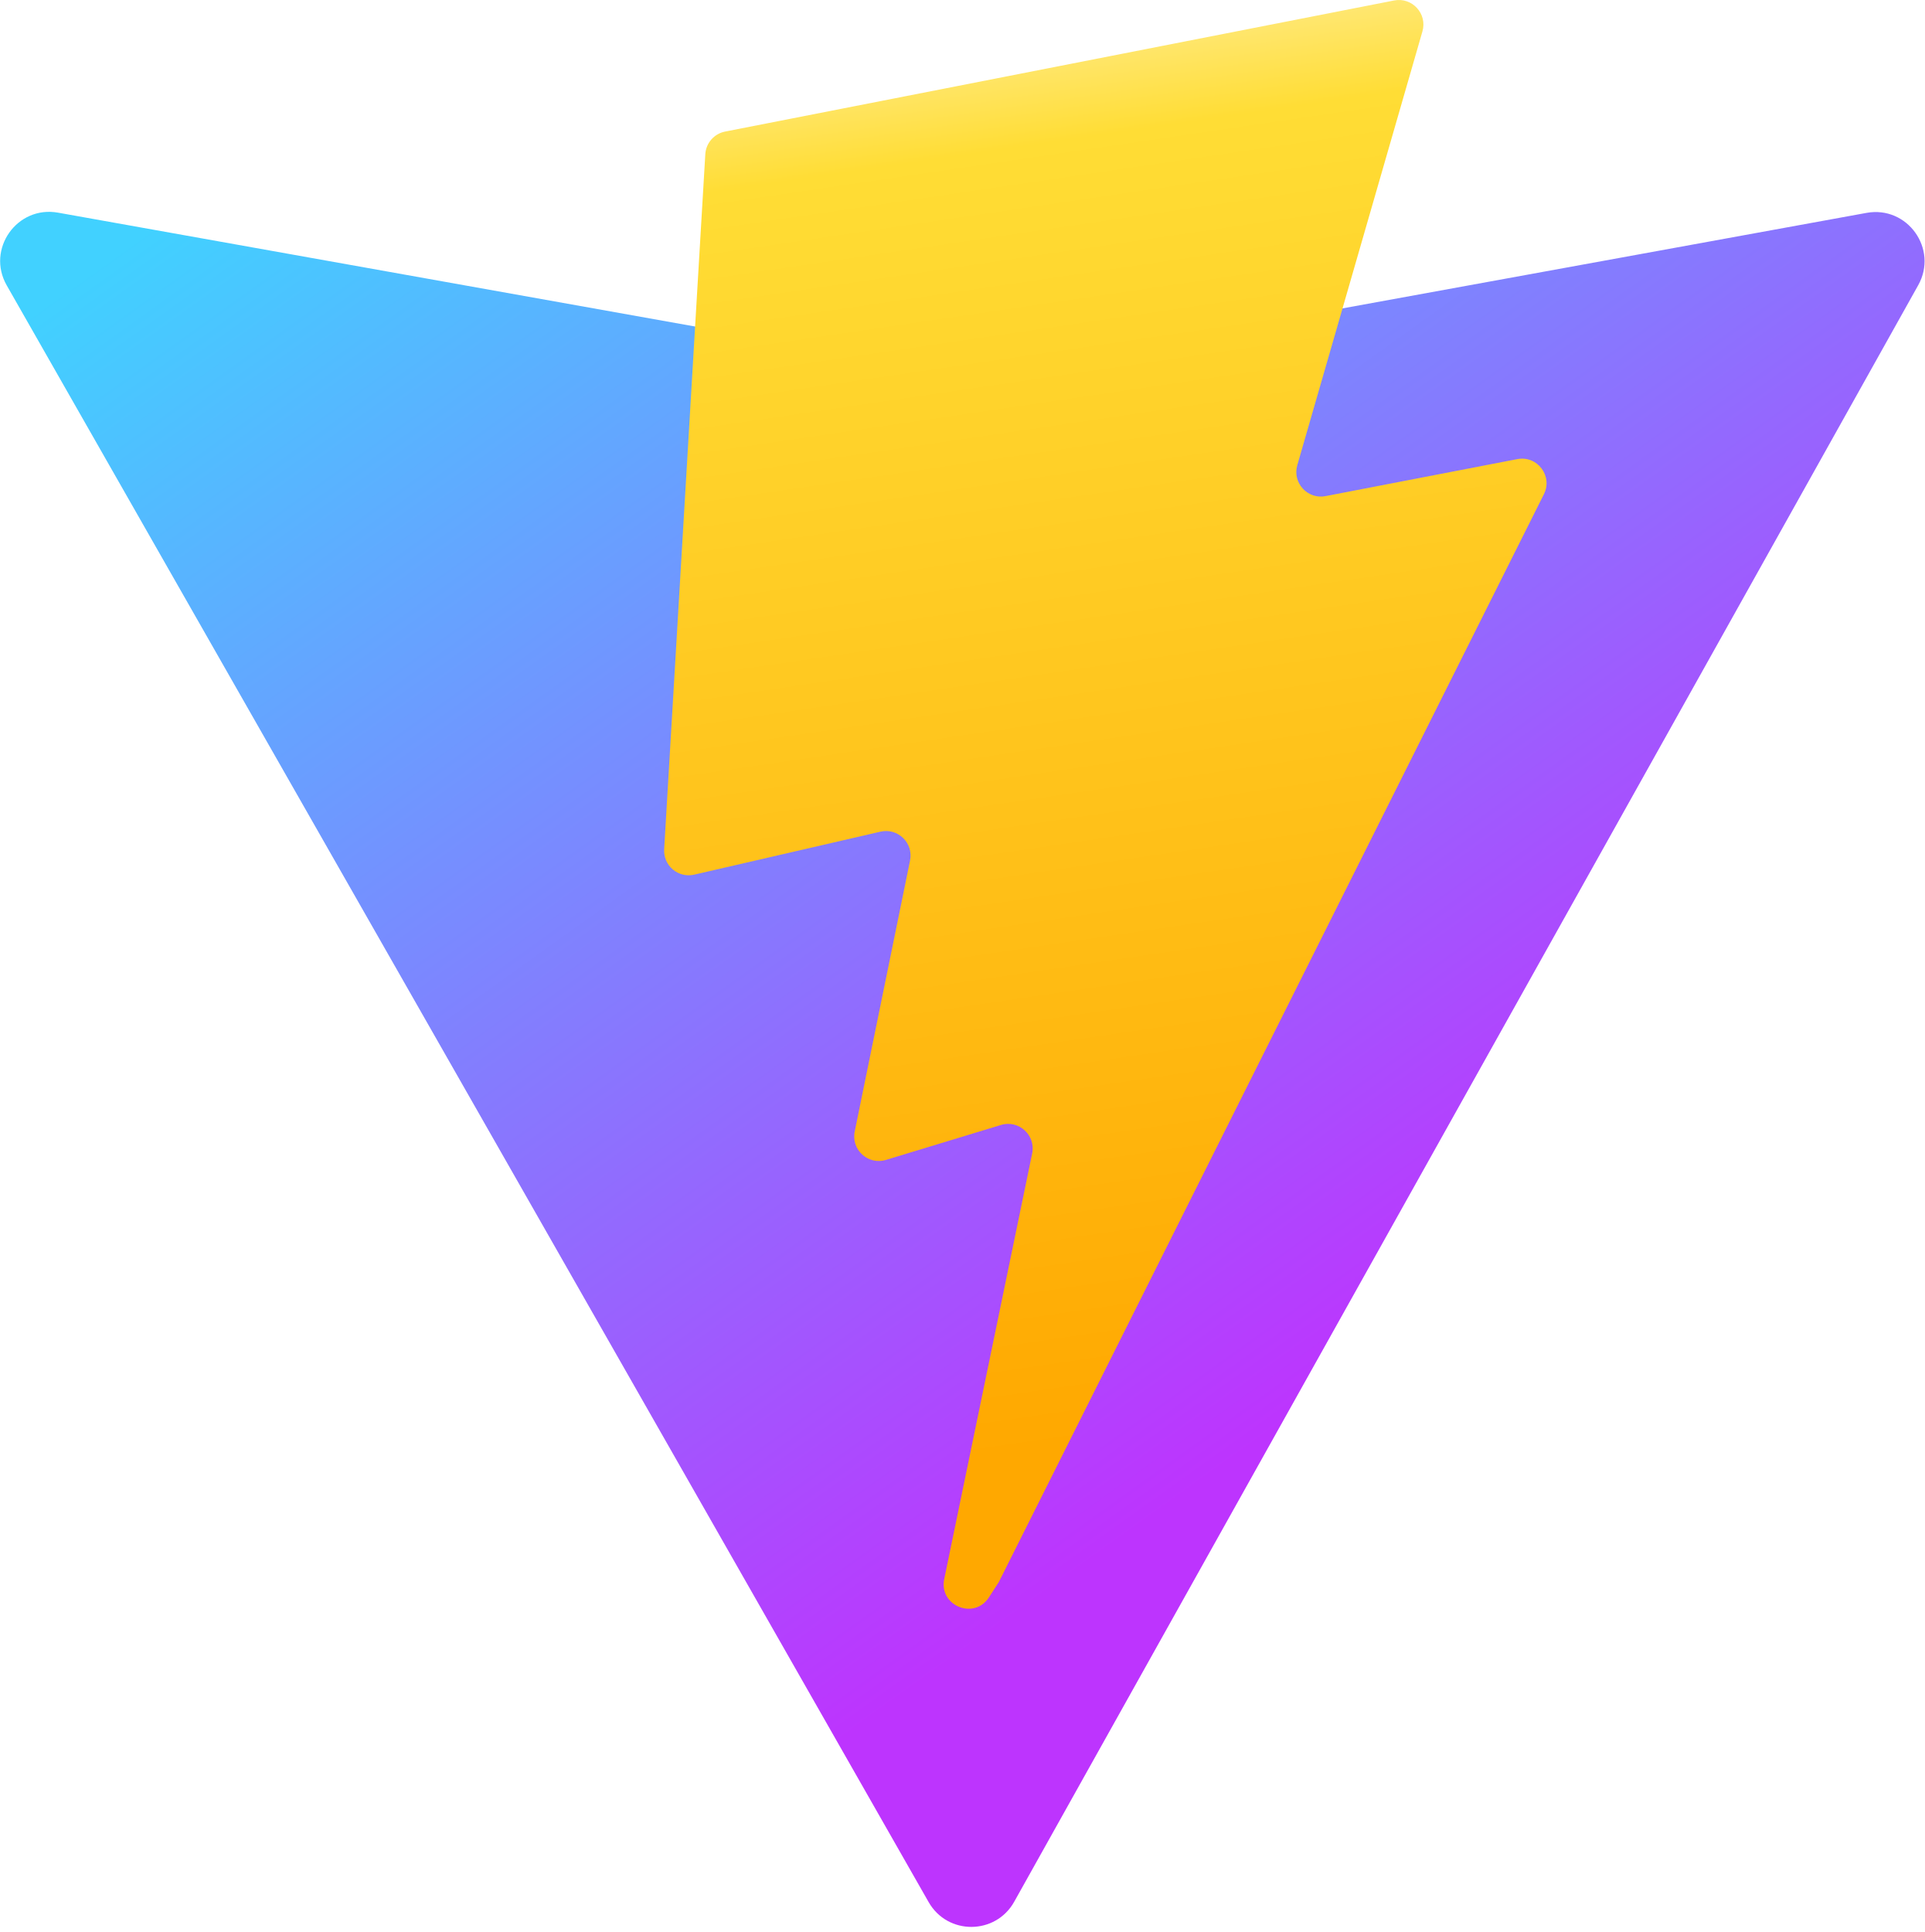
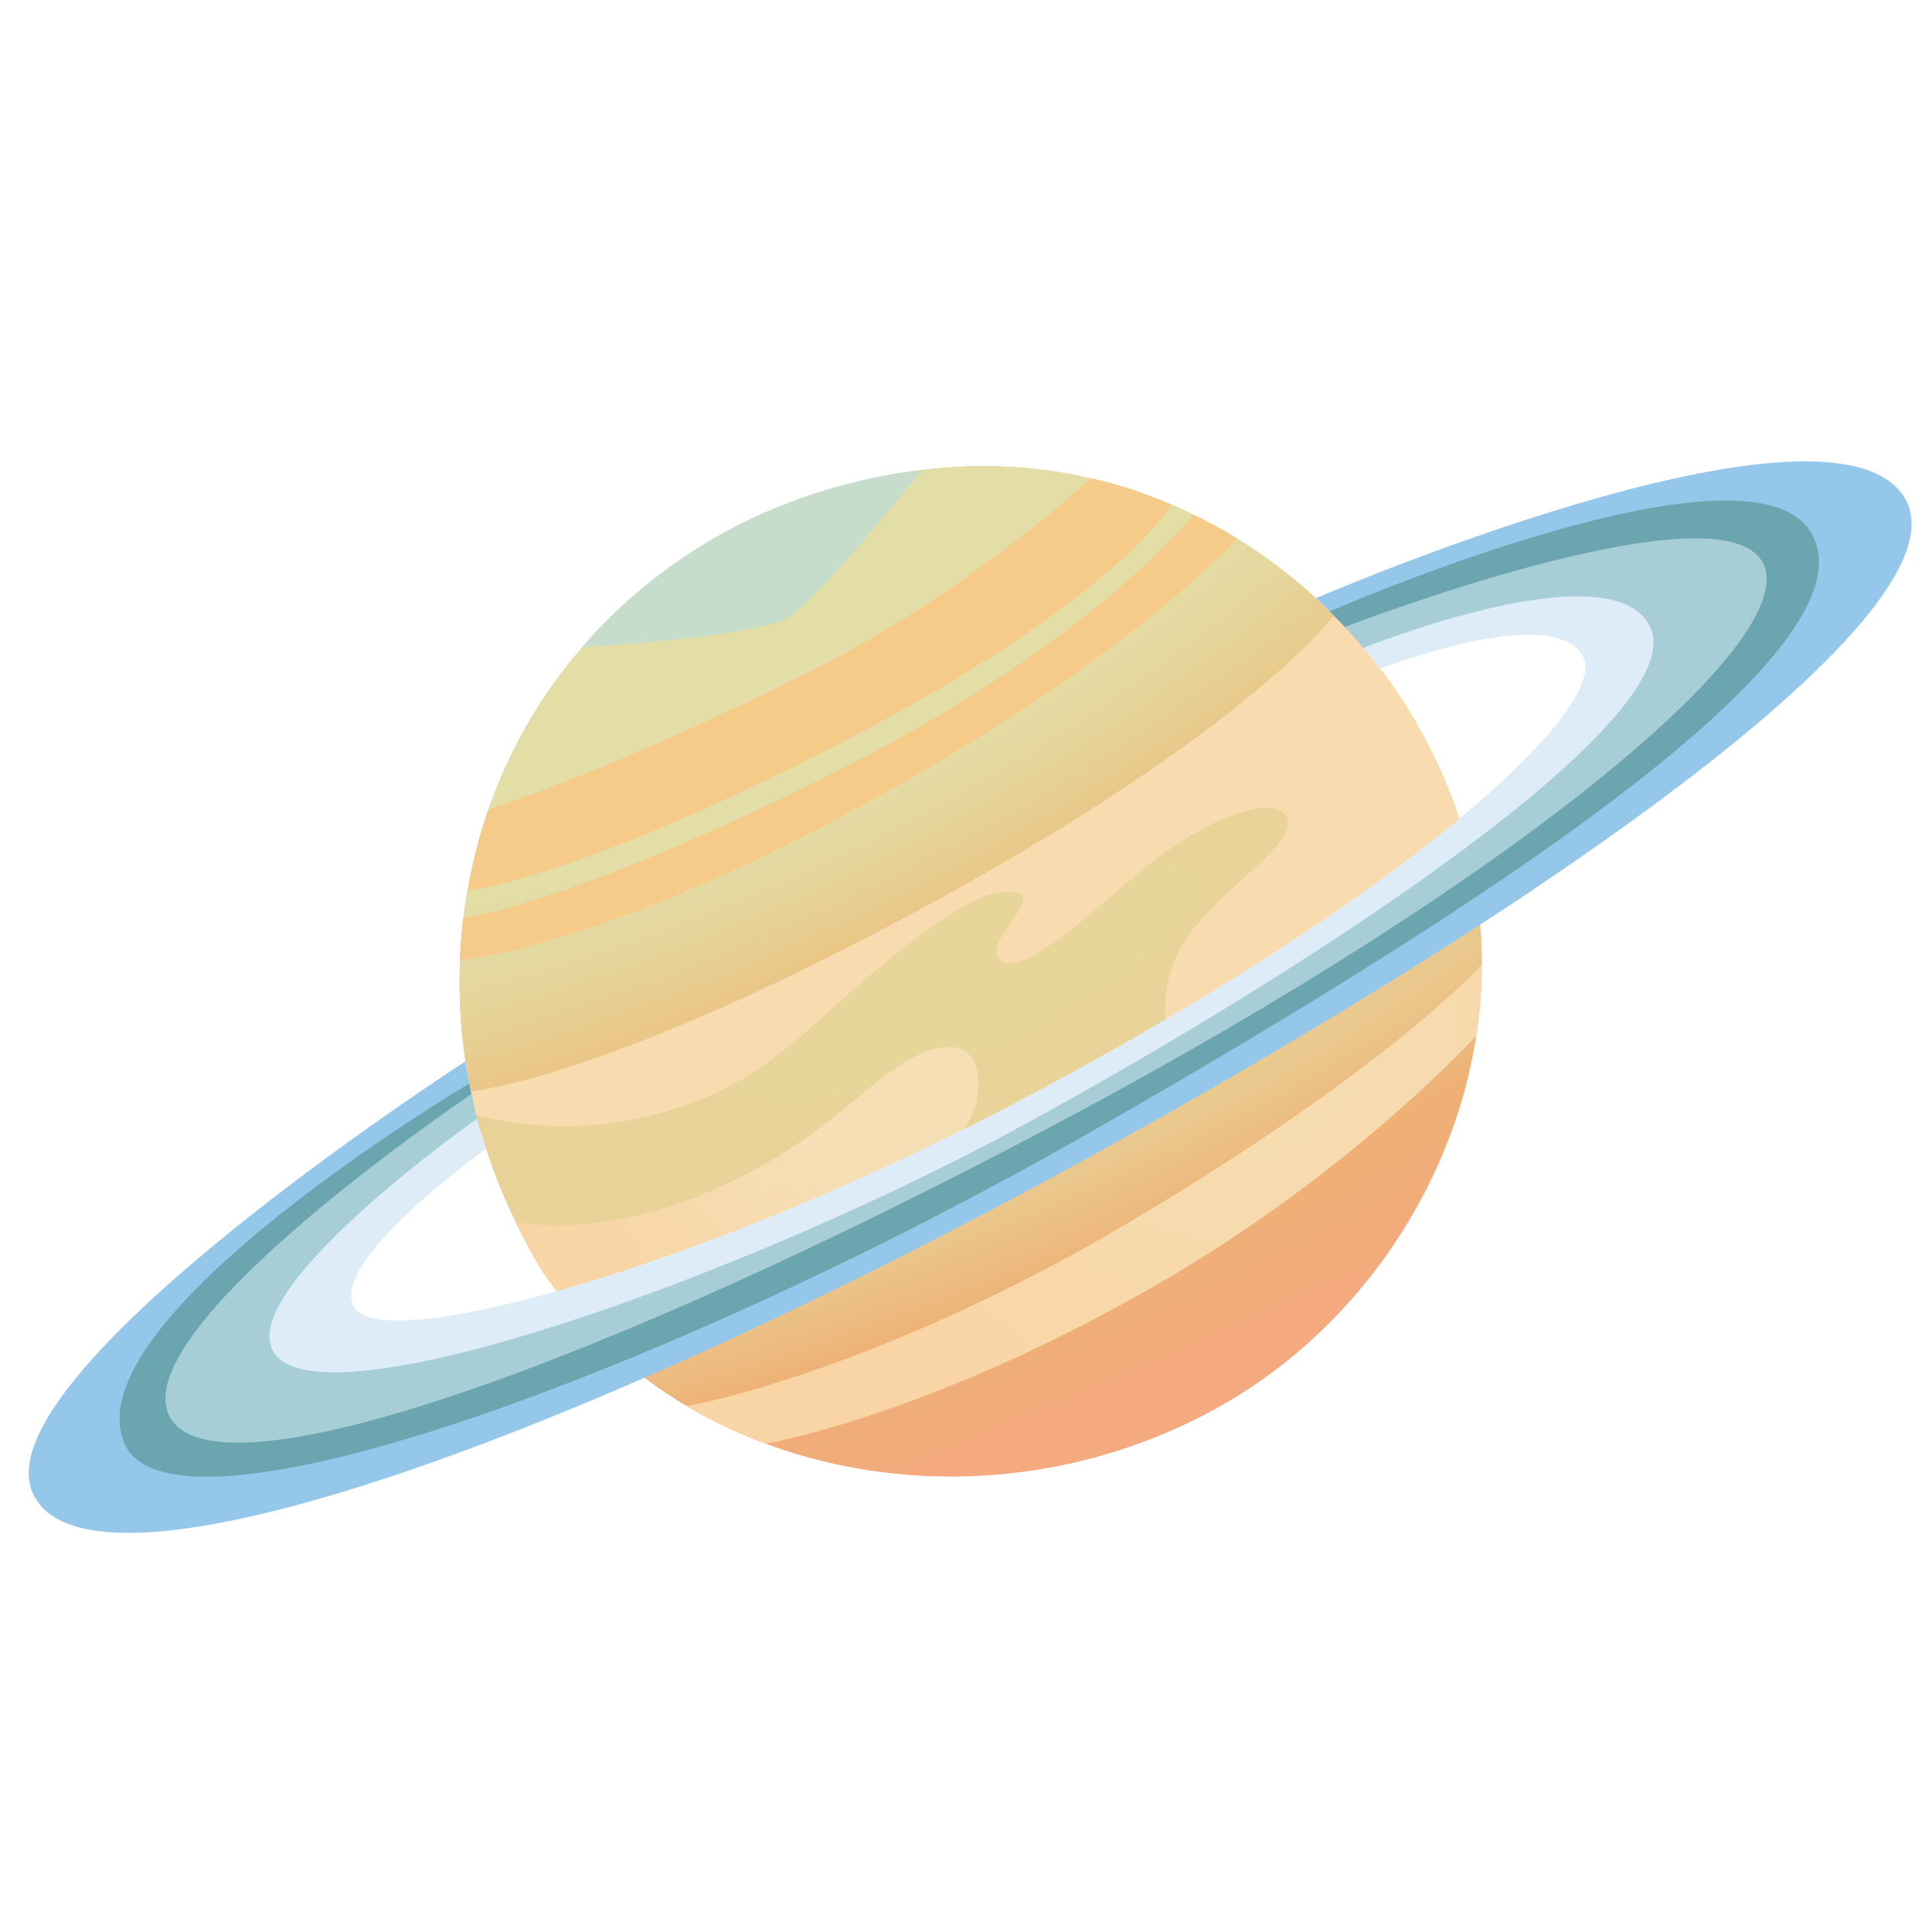
- <svg xmlns="http://www.w3.org/2000/svg" aria-hidden="true" role="img" class="iconify iconify--logos" width="31.88" height="32" preserveAspectRatio="xMidYMid meet" viewBox="0 0 256 257">
-   <defs>
-     <linearGradient id="IconifyId1813088fe1fbc01fb466" x1="-.828%" x2="57.636%" y1="7.652%" y2="78.411%">
-       <stop offset="0%" stop-color="#41D1FF" />
-       <stop offset="100%" stop-color="#BD34FE" />
-     </linearGradient>
-     <linearGradient id="IconifyId1813088fe1fbc01fb467" x1="43.376%" x2="50.316%" y1="2.242%" y2="89.03%">
-       <stop offset="0%" stop-color="#FFEA83" />
-       <stop offset="8.333%" stop-color="#FFDD35" />
-       <stop offset="100%" stop-color="#FFA800" />
-     </linearGradient>
-   </defs>
-   <path fill="url(#IconifyId1813088fe1fbc01fb466)" d="M255.153 37.938L134.897 252.976c-2.483 4.44-8.862 4.466-11.382.048L.875 37.958c-2.746-4.814 1.371-10.646 6.827-9.67l120.385 21.517a6.537 6.537 0 0 0 2.322-.004l117.867-21.483c5.438-.991 9.574 4.796 6.877 9.62Z" />
-   <path fill="url(#IconifyId1813088fe1fbc01fb467)" d="M185.432.063L96.44 17.501a3.268 3.268 0 0 0-2.634 3.014l-5.474 92.456a3.268 3.268 0 0 0 3.997 3.378l24.777-5.718c2.318-.535 4.413 1.507 3.936 3.838l-7.361 36.047c-.495 2.426 1.782 4.5 4.151 3.78l15.304-4.649c2.372-.72 4.652 1.36 4.15 3.788l-11.698 56.621c-.732 3.542 3.979 5.473 5.943 2.437l1.313-2.028l72.516-144.72c1.215-2.423-.88-5.186-3.54-4.672l-25.505 4.922c-2.396.462-4.435-1.77-3.759-4.114l16.646-57.705c.677-2.35-1.37-4.583-3.769-4.113Z" />
+ <svg xmlns="http://www.w3.org/2000/svg" version="1.1" id="Layer_2" x="0px" y="0px" viewBox="0 0 128 128" style="enable-background:new 0 0 128 128;" xml:space="preserve">
+   <radialGradient id="SVGID_1_" cx="63.539" cy="64.93" r="33.826" gradientTransform="matrix(0.3979 0.9174 -3.1047 1.3466 239.8435 -80.7973)" gradientUnits="userSpaceOnUse">
+     <stop offset="0.119" style="stop-color:#E8D59A" />
+     <stop offset="0.297" style="stop-color:#E9D297" />
+     <stop offset="0.446" style="stop-color:#EAC78C" />
+     <stop offset="0.584" style="stop-color:#EDB67B" />
+     <stop offset="0.621" style="stop-color:#EEB075" />
+     <stop offset="0.903" style="stop-color:#F5A97F" />
+   </radialGradient>
+   <path style="fill:url(#SVGID_1_);" d="M48.54,35.12C34.2,42.47,28.22,57.94,31.19,72.31c0.69,3.32,1.85,6.57,3.49,9.66  c8.17,15.32,29.33,20.43,45.83,11.38c14.31-7.85,22.62-26.71,14.45-43.34c-1.47-2.99-3.39-5.8-5.7-8.3  C80.08,31.76,64.89,26.75,48.54,35.12z" />
+   <radialGradient id="SVGID_2_" cx="49.892" cy="39.012" r="62.228" gradientTransform="matrix(0.4505 0.8928 -2.512 1.2675 125.4157 -54.978)" gradientUnits="userSpaceOnUse">
+     <stop offset="0.219" style="stop-color:#E3DDA6" />
+     <stop offset="0.278" style="stop-color:#E4D9A0" />
+     <stop offset="0.354" style="stop-color:#E8CD90" />
+     <stop offset="0.384" style="stop-color:#EAC788" />
+   </radialGradient>
+   <path style="fill:url(#SVGID_2_);" d="M89.25,41.71c-9.17-9.95-24.37-14.96-40.71-6.59C34.2,42.47,28.22,57.94,31.19,72.31  c0,0,8.89,0.32,32.53-13.4S89.25,41.71,89.25,41.71z" />
+   <path style="fill:#C6DDCB;" d="M38.59,42.88c0,0,10.88-0.66,13.45-1.86c1.81-0.85,9.04-9.87,9.04-9.87s-6.16,0.44-12.65,3.88  C42.04,38.41,38.59,42.88,38.59,42.88z" />
+   <path style="fill:#F8DBAF;" d="M31.19,72.31c0,0,9.09-0.8,30.29-12.35s26.89-19.17,26.89-19.17s3.37,3.29,5.52,7.19  c2.21,4.03,3.27,7.58,3.27,7.58L77.42,69.1c0,0-1.12-3.96,1.47-7.33c2.59-3.36,6.98-5.86,6.38-7.58s-5.43,0-9.48,3.36  c-4.05,3.36-8.01,7.15-9.48,6.12c-1.47-1.03,2.84-4.14,1.03-4.57s-5.17,1.64-9.91,5.69c-4.74,4.05-7.58,7.58-14.74,9.22  c-6.24,1.43-11.15-0.15-11.15-0.15L31.19,72.31z" />
+   <radialGradient id="SVGID_3_" cx="60.661" cy="68.525" r="26.604" gradientUnits="userSpaceOnUse">
+     <stop offset="0.422" style="stop-color:#F6DFB4" />
+     <stop offset="0.984" style="stop-color:#F9D4A4" />
+   </radialGradient>
+   <path style="fill:url(#SVGID_3_);" d="M34.16,80.99c0,0,5.03,0.89,10.92-1.29c9.05-3.35,11.53-7.56,15.49-9.67  c2.01-1.07,4.59-1.24,4.21,2.48c-0.4,4.03-8.43,9.17-8.43,9.17l-17.38,6.38c0,0-1.47-1.64-2.67-3.27  C35.36,83.49,34.16,80.99,34.16,80.99z" />
+   <radialGradient id="SVGID_4_" cx="81.286" cy="66.74" r="37.819" gradientUnits="userSpaceOnUse">
+     <stop offset="0" style="stop-color:#F6DFB4" />
+     <stop offset="0.869" style="stop-color:#F9D4A4" />
+   </radialGradient>
+   <path style="fill:url(#SVGID_4_);" d="M45.49,93.16c0,0,12.37-2.13,29.44-12.25s23.23-16.98,23.23-16.98s-0.01,1.71-0.09,2.61  s-0.28,2.1-0.28,2.1s-8.17,9.01-21.19,16.5c-15.11,8.7-25.85,10.5-25.85,10.5s-1.53-0.57-2.67-1.1  C47.1,94.1,45.49,93.16,45.49,93.16z" />
+   <path style="fill:#F6CB89;" d="M32.36,53.63c0,0-0.48,1.4-0.78,2.59s-0.61,2.81-0.61,2.81s7.6-0.89,25.18-10.04  s21.49-15.55,21.49-15.55s-1.37-0.58-2.77-1.05c-1.11-0.37-2.6-0.71-2.6-0.71s-7.8,7.35-18.42,12.71  C40.54,51.09,32.36,53.63,32.36,53.63z" />
+   <path style="fill:#F6CB89;" d="M30.68,60.82c0,0-0.07,0.75-0.12,1.26c-0.07,0.73-0.09,1.52-0.09,1.52s9.59-0.78,27.25-10.57  s24.22-17.36,24.22-17.36s-0.77-0.49-1.48-0.86c-0.84-0.45-1.4-0.71-1.4-0.71s-6.41,8.21-22.76,16.55  C37.95,60,30.68,60.82,30.68,60.82z" />
+   <path style="fill:#94C7EA;" d="M87.19,39.63c0,0,33.25-14.36,38.81-6.93c5.56,7.44-25.64,28.82-57.51,45.96S5.92,106.82,2.2,98.99  s28.62-28.66,28.62-28.66s0.09,0.52,0.21,1.15c0.11,0.59,0.31,1.58,0.31,1.58L16.98,85.15l-1.81,8.2l17.77-3.32  c0,0,20.18-7.14,33.29-13.96s40.63-26.51,40.63-26.51l7.89-13.18l-25.85,4.94c0,0-0.36-0.37-0.81-0.82  C87.61,40.02,87.19,39.63,87.19,39.63z" />
+   <path style="fill:#6BA5AF;" d="M31.09,71.79c0,0-26.22,15.51-22.87,23.78c3.04,7.5,36.22-4.7,63.81-20.44  c25.35-14.47,52.64-32.03,47.95-39.85c-4.13-6.89-31.89,5.23-31.89,5.23s0.3,0.28,0.63,0.63c0.24,0.26,0.51,0.53,0.51,0.53  s20.68-5.19,22.21-2.13S92.23,62.1,70.39,73.43S19.02,97.06,17.31,92.1c-2.46-7.13,14.12-18.7,14.12-18.7s-0.16-0.69-0.2-0.91  C31.16,72.19,31.09,71.79,31.09,71.79z" />
+   <path style="fill:#A7CED6;" d="M89.09,41.54c0,0,24.24-9.34,27.58-4.46s-15.83,20.98-46.5,37.28S14.03,99.66,11.2,93.77  c-2.83-5.89,20.03-21.28,20.03-21.28s0.1,0.45,0.21,0.92c0.11,0.48,0.41,1.57,0.41,1.57S17.77,85.64,19.99,88.15  c2.22,2.51,18.46,0.19,48.01-14.86c29.85-15.21,41.3-28.44,38.2-31.43c-2.02-1.94-15.52,1.5-15.52,1.5s-0.47-0.56-0.79-0.93  C89.58,42.05,89.09,41.54,89.09,41.54z" />
+   <path style="fill:#DDECF6;" d="M90.32,42.93c0,0,16.37-6.61,18.98-1.45c3.03,6-22.32,22.61-41.52,33.07  C49.08,84.73,21,94.65,18.1,89.53c-2.39-4.23,13.5-15.41,13.5-15.41s0.13,0.51,0.3,1.1c0.09,0.31,0.28,0.91,0.28,0.91  s-10.65,7.59-8.67,10.55s22.24-2.38,43.27-13.36C92.1,60.11,106.97,46.9,104.83,43.4c-2.14-3.49-13.39,0.91-13.39,0.91  s-0.31-0.4-0.5-0.64C90.69,43.36,90.32,42.93,90.32,42.93z" />
</svg>
